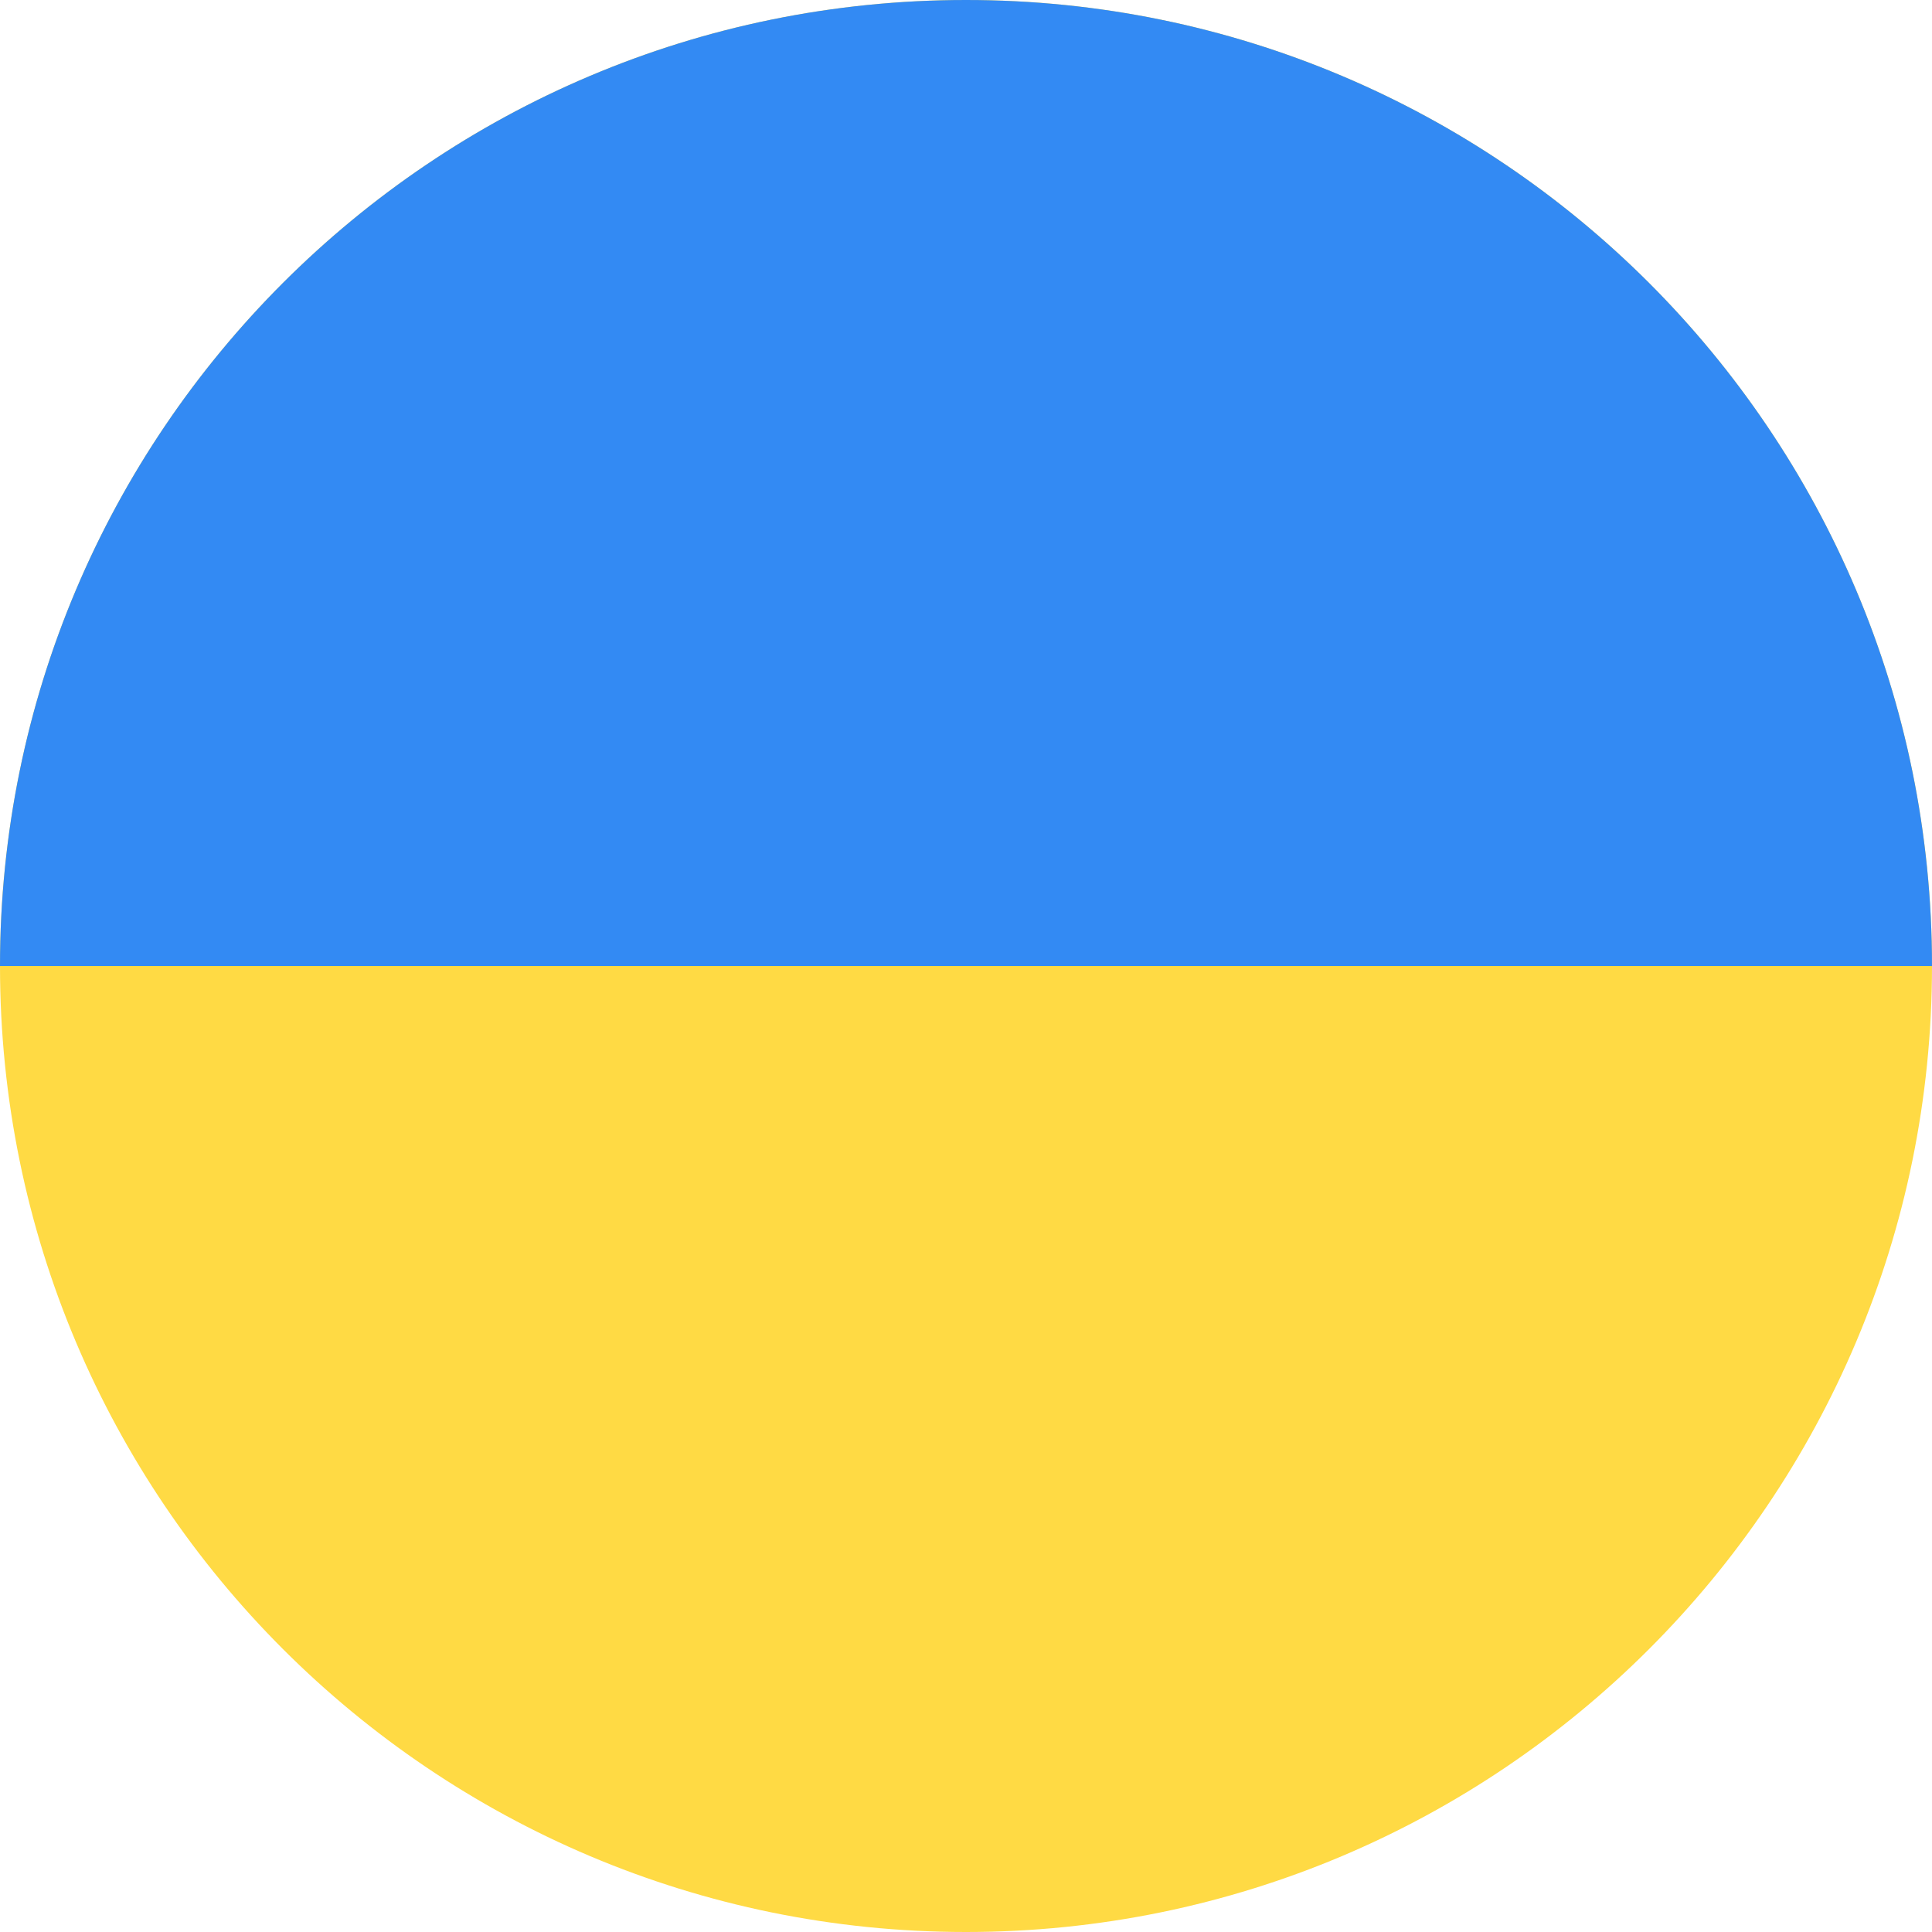
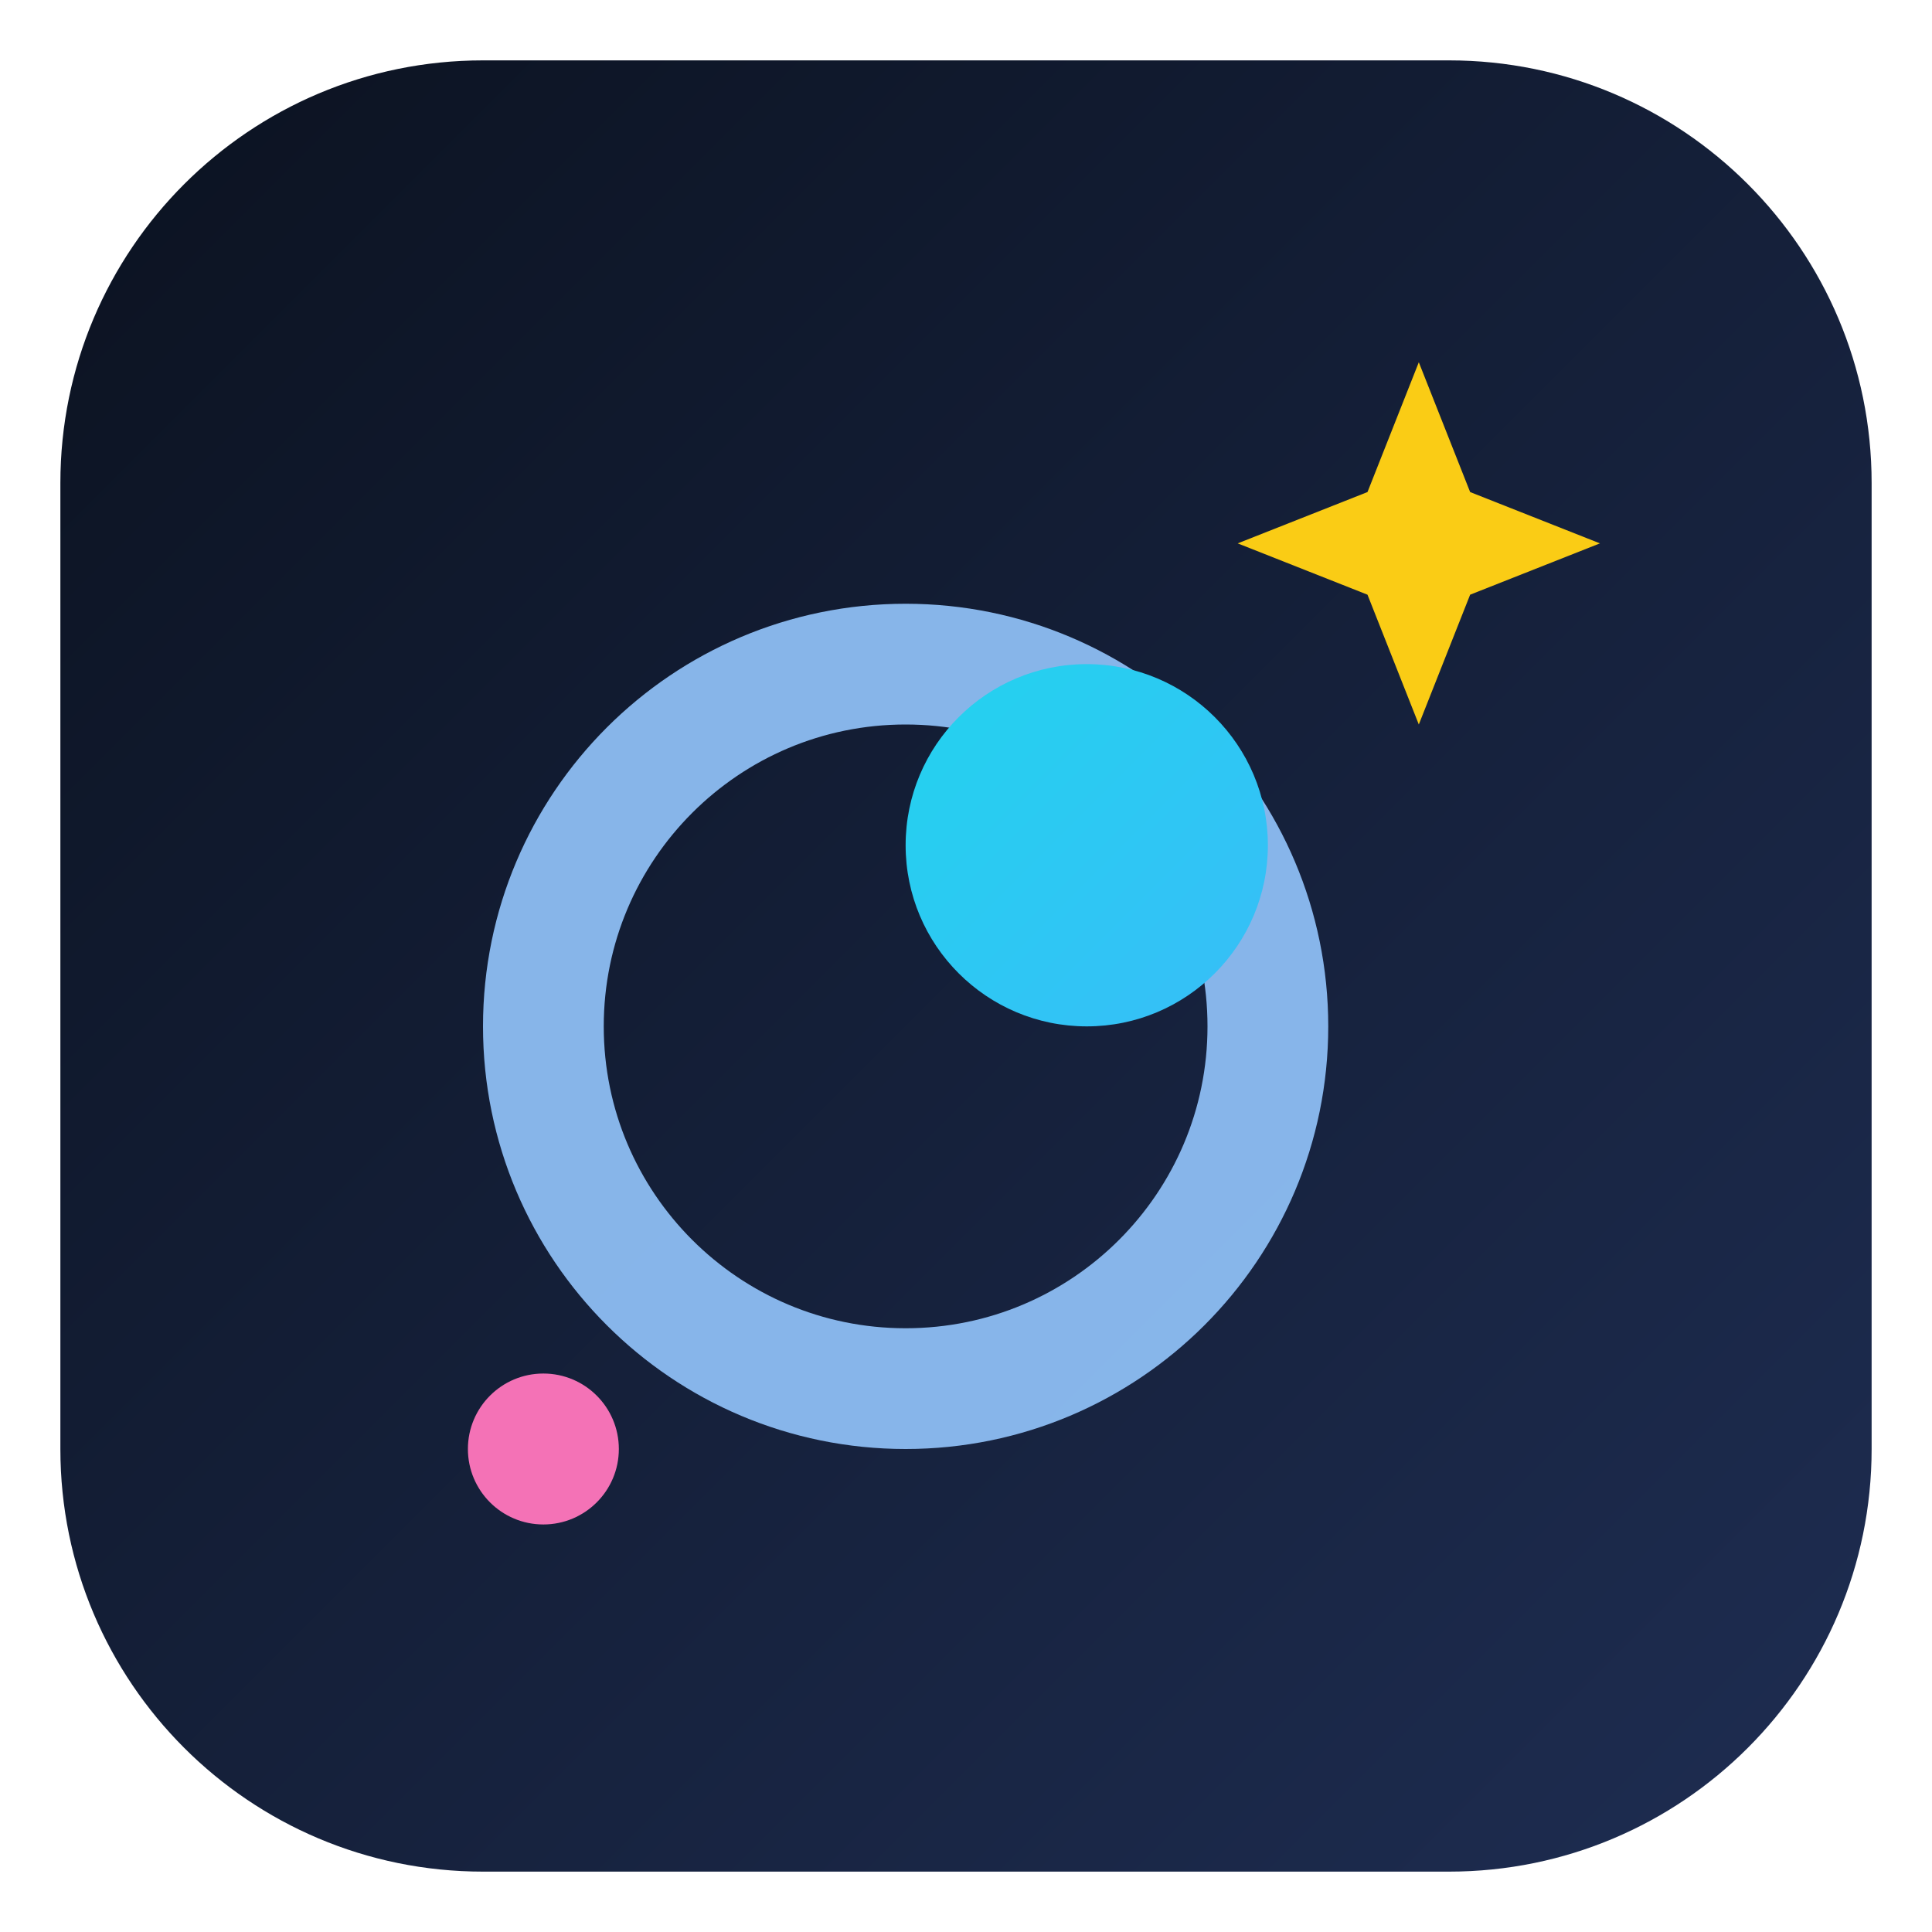
- <svg xmlns="http://www.w3.org/2000/svg" version="1.1" id="Layer_1" x="0px" y="0px" viewBox="0 0 512 512" style="enable-background:new 0 0 512 512;" xml:space="preserve">
-   <circle style="fill:#FFDA44;" cx="256" cy="256" r="256" />
-   <path style="fill:#338AF3;" d="M0,256C0,114.616,114.616,0,256,0s256,114.616,256,256" />
-   <g>
- </g>
-   <g>
- </g>
-   <g>
- </g>
-   <g>
- </g>
-   <g>
- </g>
-   <g>
- </g>
-   <g>
- </g>
-   <g>
- </g>
-   <g>
- </g>
-   <g>
- </g>
-   <g>
- </g>
-   <g>
- </g>
-   <g>
- </g>
-   <g>
- </g>
-   <g>
- </g>
+ <svg xmlns="http://www.w3.org/2000/svg" viewBox="0 0 64 64" role="img" aria-label="Novelty icon">
+   <defs>
+     <linearGradient id="bg" x1="0" y1="0" x2="1" y2="1">
+       <stop offset="0%" stop-color="#0b1220" />
+       <stop offset="100%" stop-color="#1e2d52" />
+     </linearGradient>
+     <linearGradient id="core" x1="0" y1="0" x2="1" y2="1">
+       <stop offset="0%" stop-color="#22d3ee" />
+       <stop offset="100%" stop-color="#38bdf8" />
+     </linearGradient>
+   </defs>
+   <rect x="2" y="2" width="60" height="60" rx="14" fill="url(#bg)" />
+   <circle cx="30" cy="34" r="12" fill="none" stroke="#93c5fd" stroke-width="4" opacity="0.9" />
+   <circle cx="36" cy="28" r="6" fill="url(#core)" />
+   <path d="M47 12l1.7 4.3L53 18l-4.3 1.7L47 24l-1.7-4.3L41 18l4.3-1.7z" fill="#facc15" />
+   <circle cx="18" cy="48" r="2.5" fill="#f472b6" />
</svg>
